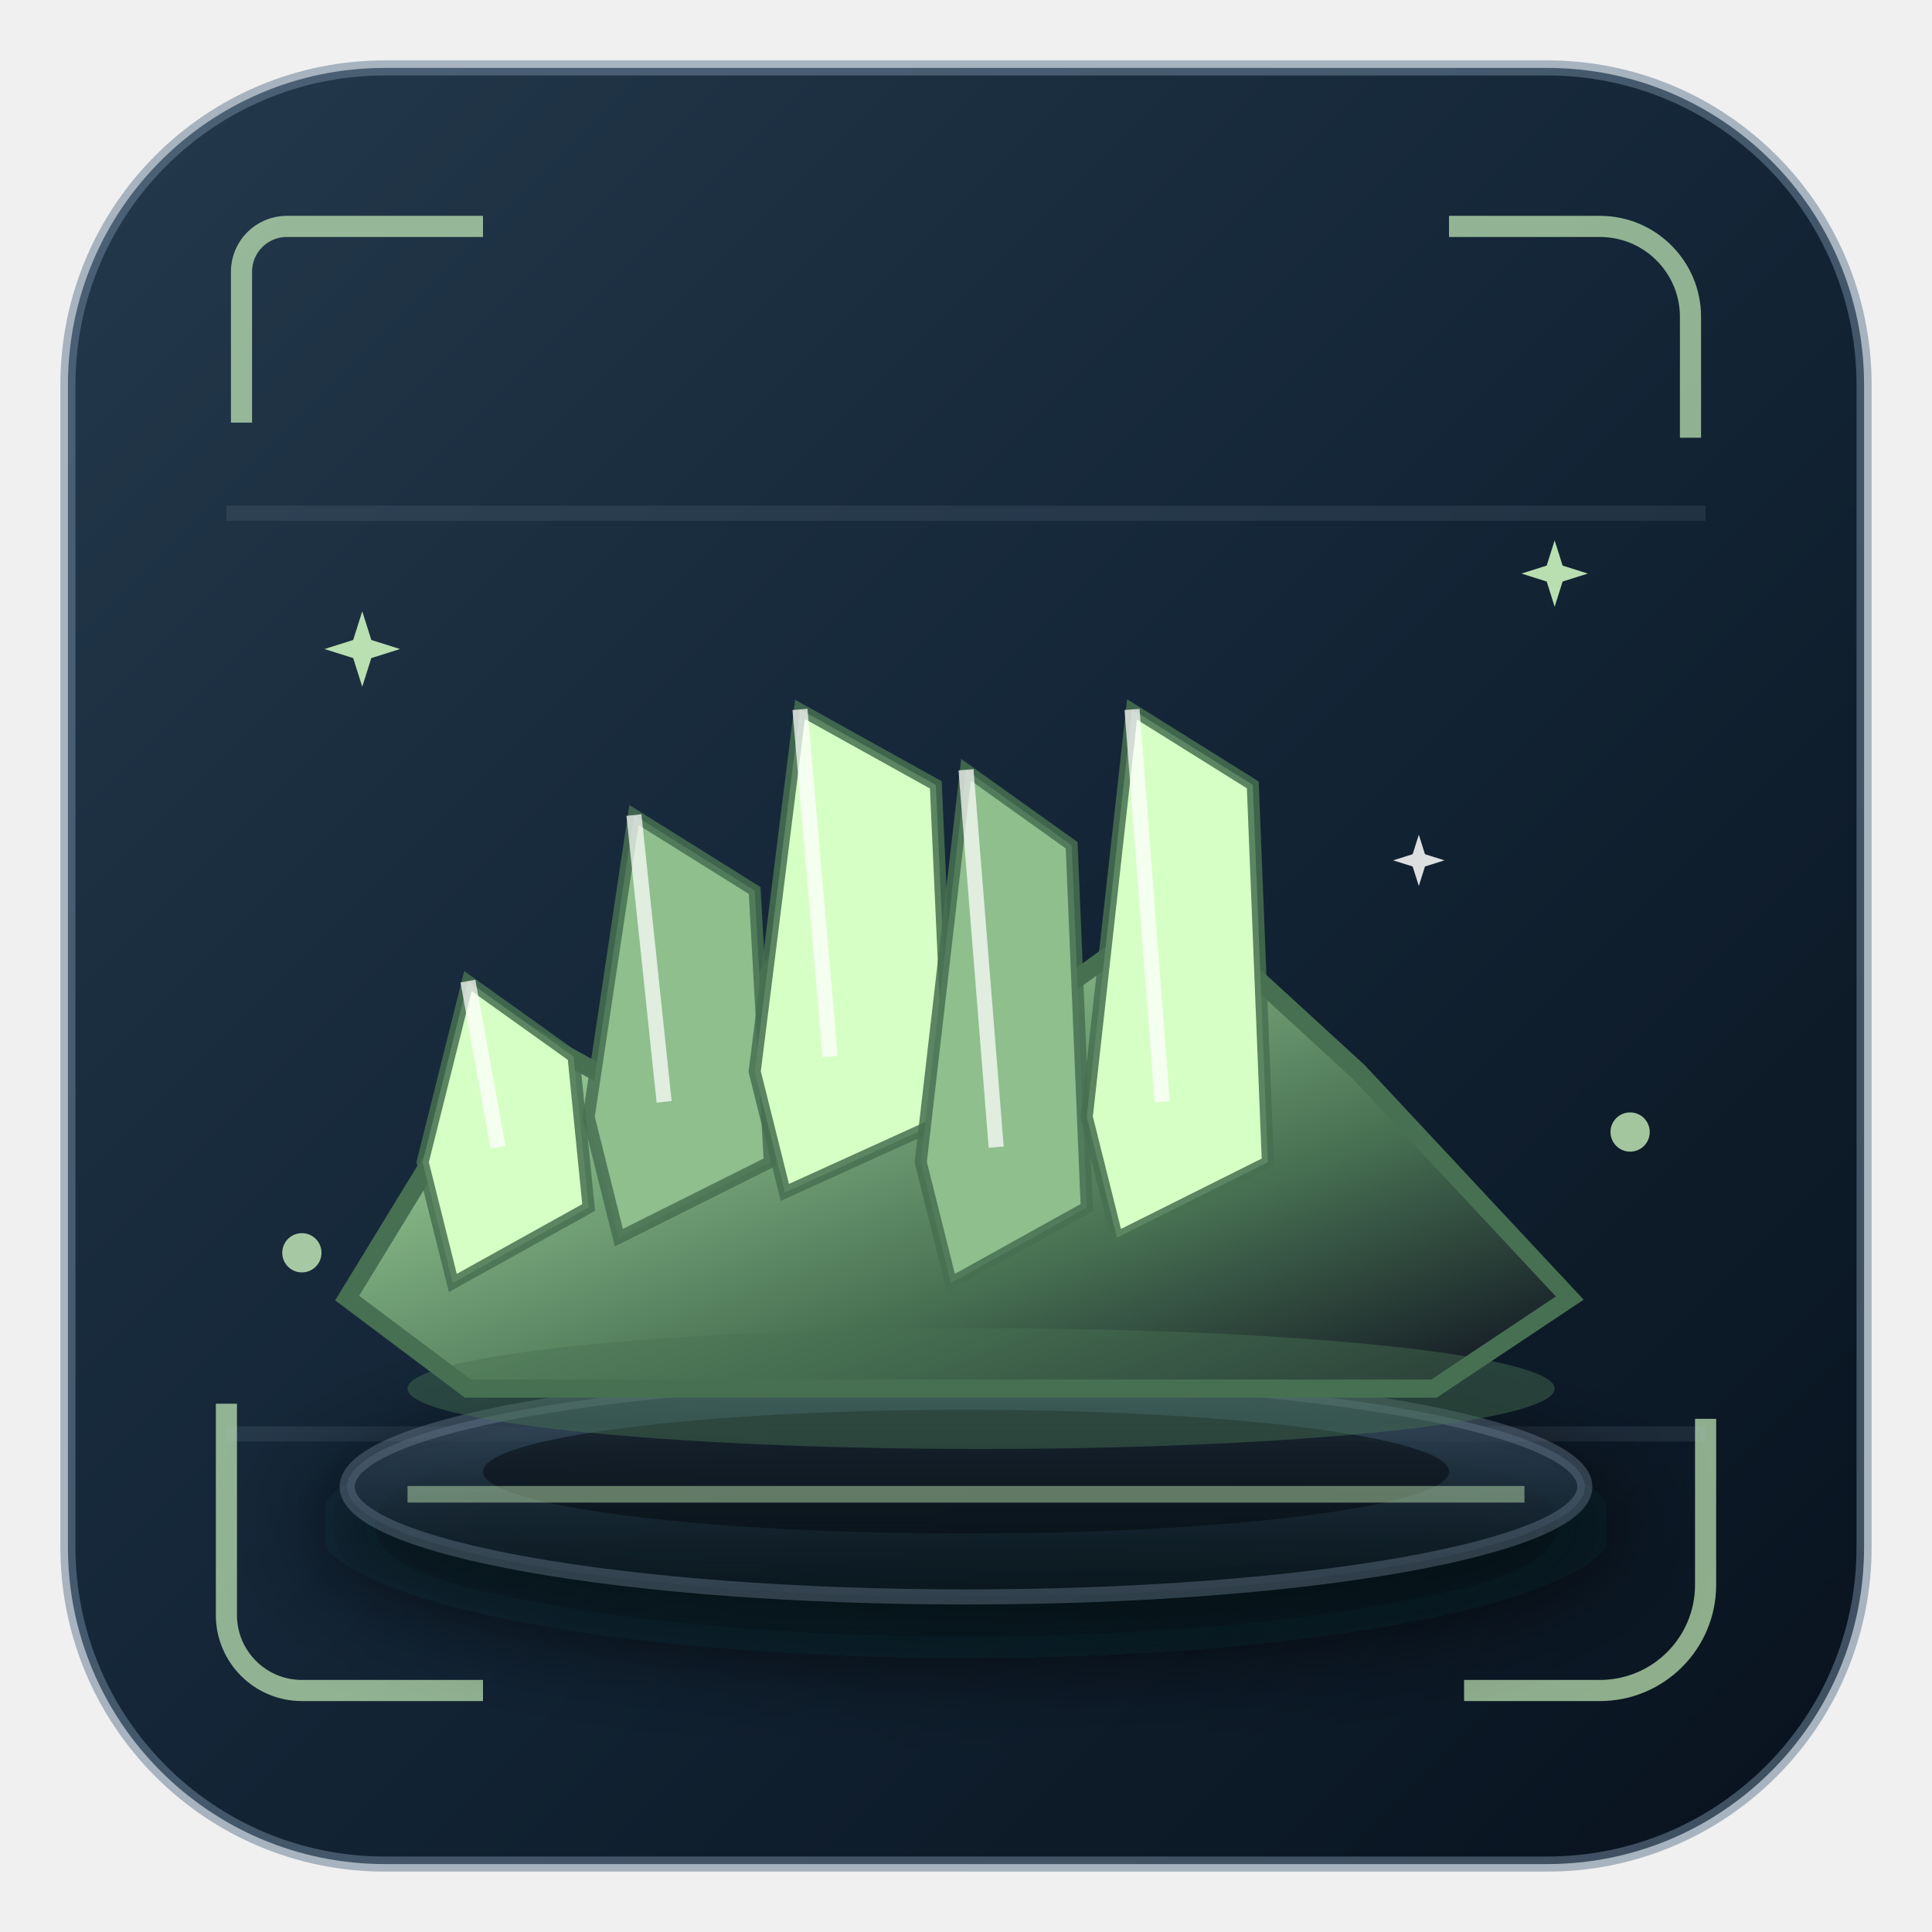
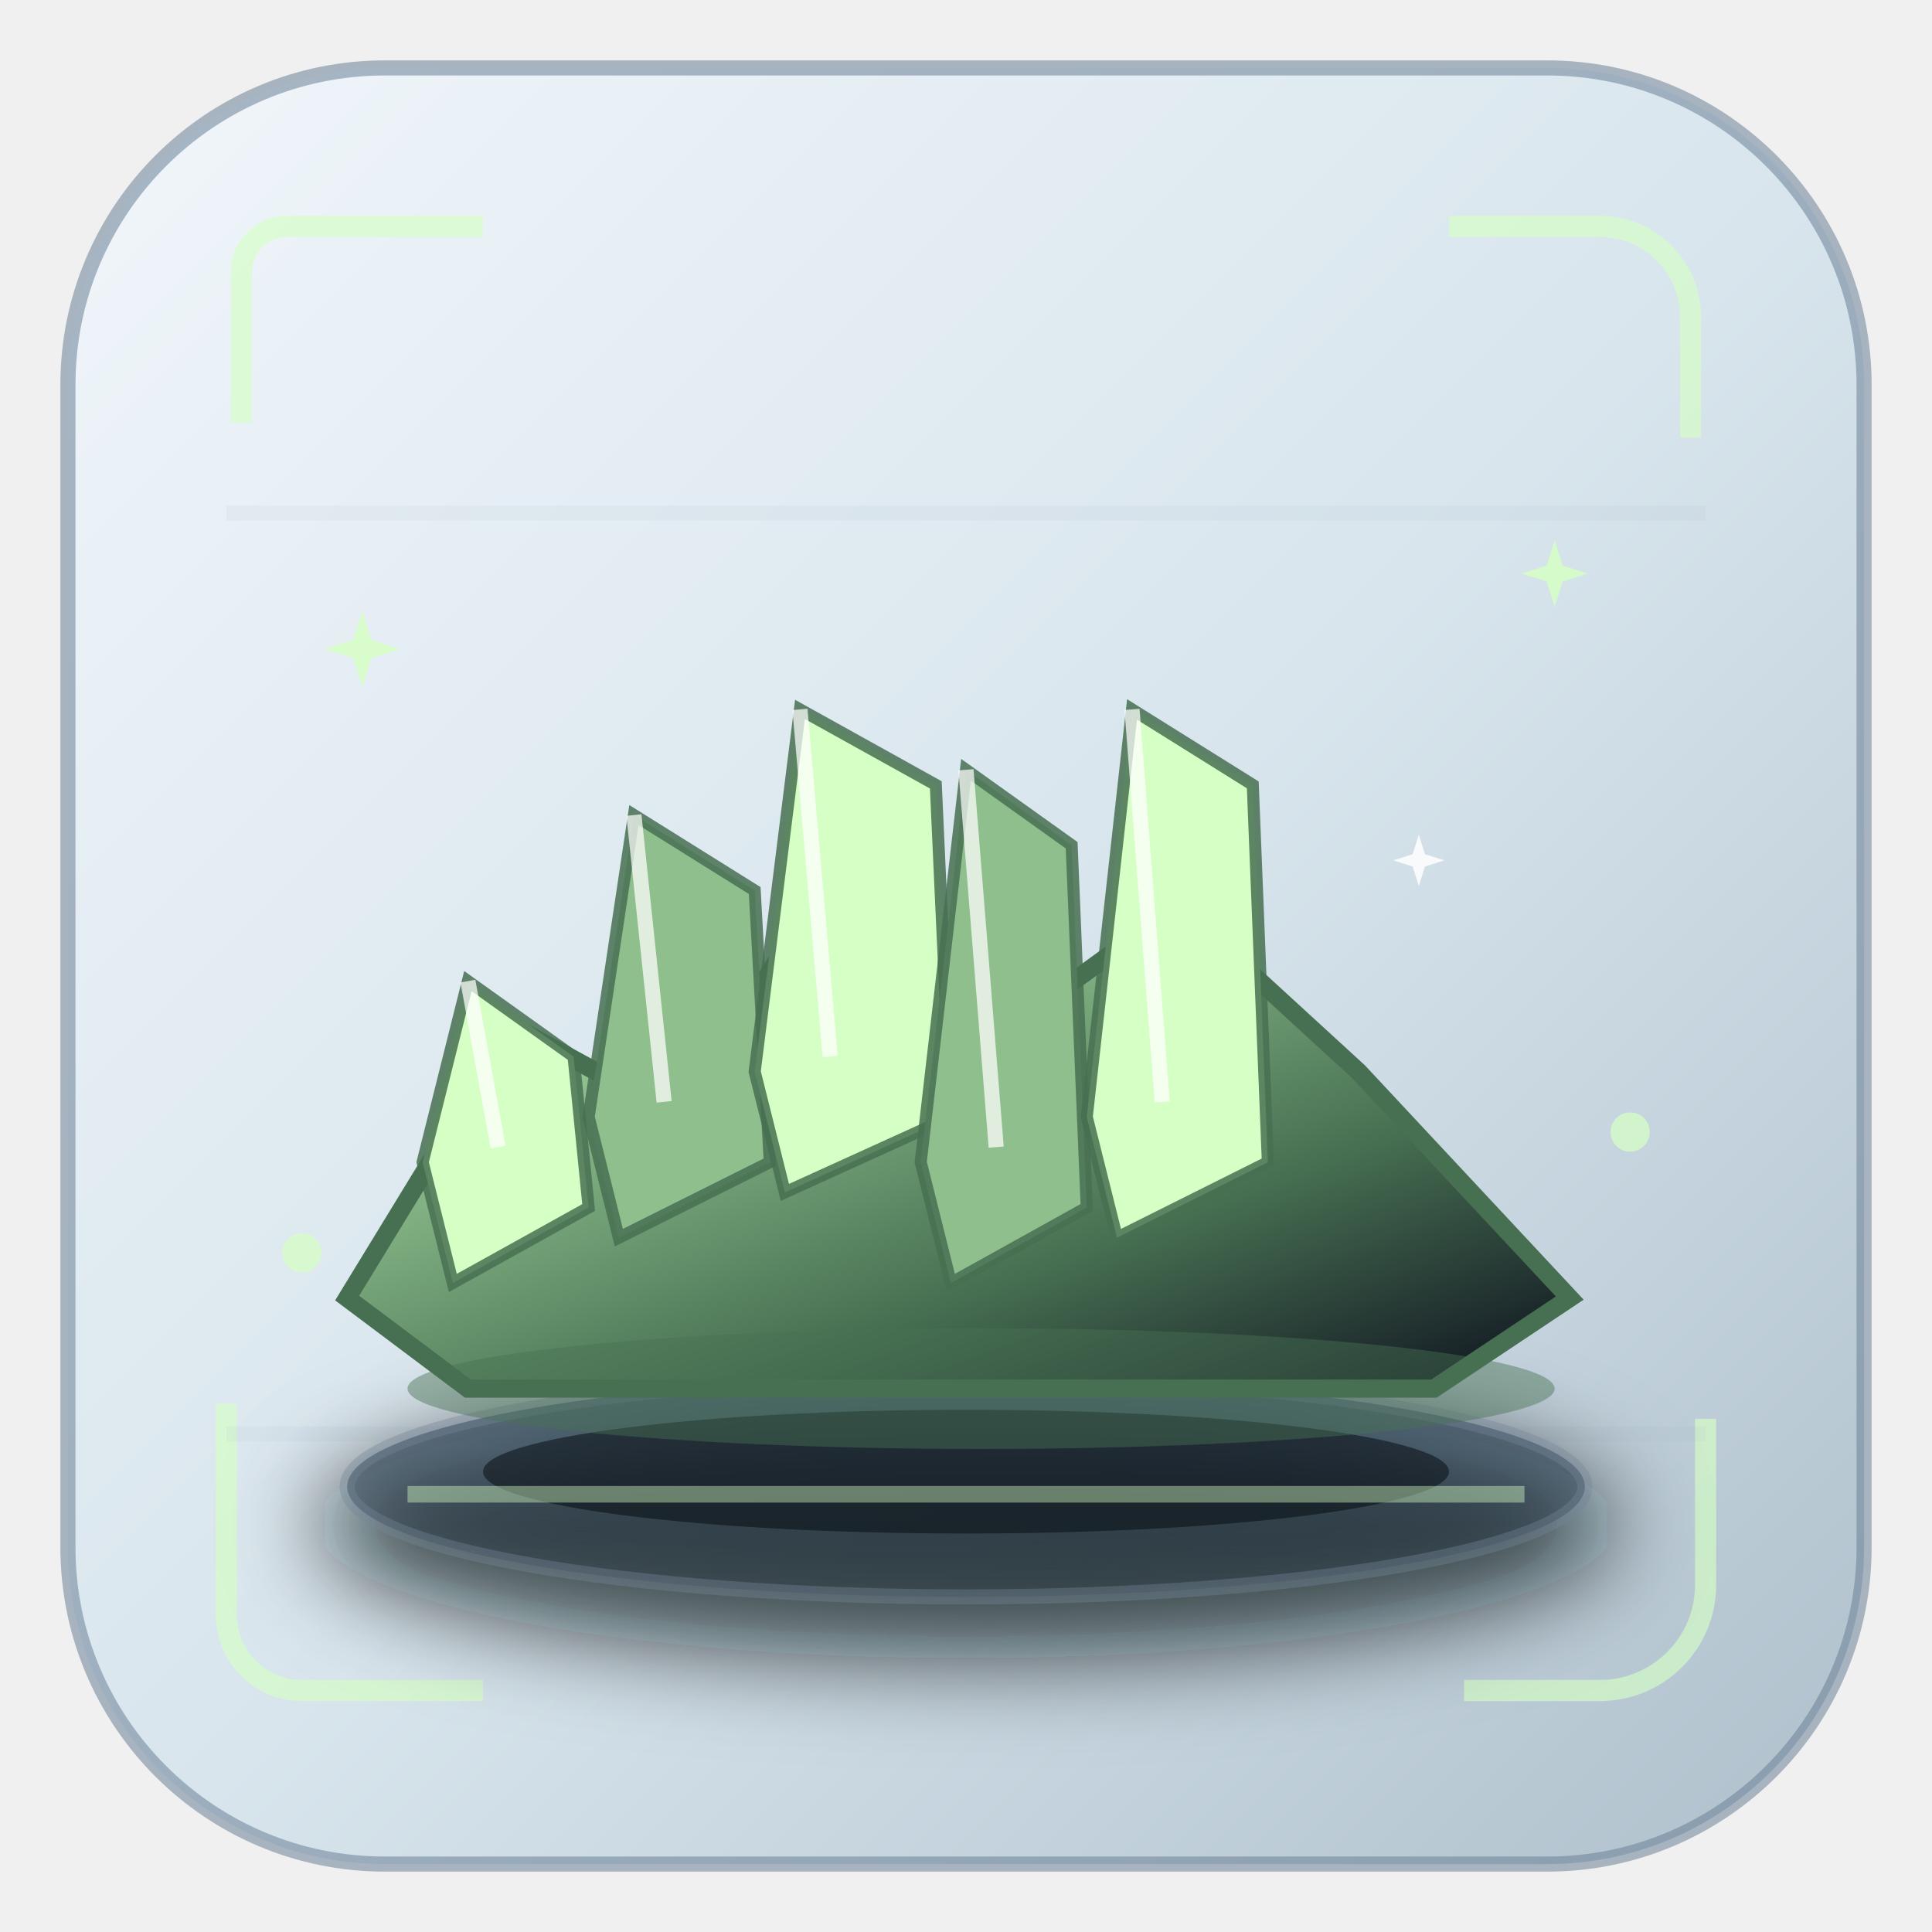
<svg xmlns="http://www.w3.org/2000/svg" width="128" height="128" viewBox="0 0 128 128" role="img" aria-labelledby="omega-boron-title omega-boron-desc" data-omega-icon-kind="resource" data-omega-icon-id="boron">
  <defs>
    <linearGradient id="omega-boron-bg" x1="0" y1="0" x2="1" y2="1">
-       <stop offset="0" stop-color="#24394c" />
-       <stop offset=".5" stop-color="#132536" />
-       <stop offset="1" stop-color="#08121d" />
+       <stop offset="0" stop-color="#f1f6fa" />
+       <stop offset=".52" stop-color="#d8e5ed" />
+       <stop offset="1" stop-color="#aebfcb" />
    </linearGradient>
    <linearGradient id="omega-boron-metal" x1="0" y1="0" x2=".9" y2="1">
      <stop offset="0" stop-color="#d6ffc5" />
      <stop offset=".32" stop-color="#8ebf8d" />
      <stop offset=".7" stop-color="#477052" />
      <stop offset="1" stop-color="#141b24" />
    </linearGradient>
    <linearGradient id="omega-boron-top" x1="0" y1="0" x2="1" y2="1">
      <stop offset="0" stop-color="#ffffff" stop-opacity=".9" />
      <stop offset=".22" stop-color="#d6ffc5" />
      <stop offset="1" stop-color="#8ebf8d" />
    </linearGradient>
    <linearGradient id="omega-boron-side" x1="0" y1="0" x2="1" y2=".7">
      <stop offset="0" stop-color="#8ebf8d" />
      <stop offset="1" stop-color="#477052" />
    </linearGradient>
    <linearGradient id="omega-boron-floor" x1="0" y1="0" x2="0" y2="1">
      <stop offset="0" stop-color="#41576b" stop-opacity=".85" />
      <stop offset="1" stop-color="#172534" stop-opacity=".25" />
    </linearGradient>
    <filter id="omega-boron-shadow" x="-40%" y="-40%" width="180%" height="200%">
      <feGaussianBlur stdDeviation="3.1" />
    </filter>
  </defs>
  <rect x="4.5" y="4.5" width="119" height="119" rx="21" fill="url(#omega-boron-bg)" stroke="#6b8297" stroke-opacity=".55" stroke-width="1" />
  <path d="M16 28V18a3 3 0 0 1 3-3h13M96 15h10a6 6 0 0 1 6 6v8M15 93v14a5 5 0 0 0 5 5h12M97 112h9a7 7 0 0 0 7-7V94" fill="none" stroke="#d6ffc5" stroke-opacity=".65" stroke-width="1.4" />
  <path d="M15 34H113M15 95H113" stroke="#a5bac8" stroke-opacity=".11" />
  <ellipse cx="64" cy="101" rx="43" ry="8.8" fill="#02070d" opacity=".7" filter="url(#omega-boron-shadow)" />
  <ellipse cx="64" cy="98.5" rx="41" ry="7.3" fill="url(#omega-boron-floor)" stroke="#75889a" stroke-opacity=".38" />
  <ellipse cx="64" cy="97.5" rx="32" ry="4.1" fill="#030a10" opacity=".52" />
  <path d="M23 86 34 68 45 74 55 58 67 68 78 60 90 71 104 86 95 92H31Z" fill="url(#omega-boron-metal)" stroke="#477052" stroke-width="1.2" />
  <path d="M30 85 28 77 31 65 38 70 39 80Z" fill="#d6ffc5" stroke="#477052" stroke-opacity=".85" stroke-width=".8" />
  <path d="M31 65 33 76" stroke="#fff" stroke-opacity=".72" stroke-width="1" />
  <path d="M41 82 39 74 42 54 50 59 51 77Z" fill="#8ebf8d" stroke="#477052" stroke-opacity=".85" stroke-width=".8" />
  <path d="M42 54 44 73" stroke="#fff" stroke-opacity=".72" stroke-width="1" />
  <path d="M52 79 50 71 53 47 62 52 63 74Z" fill="#d6ffc5" stroke="#477052" stroke-opacity=".85" stroke-width=".8" />
  <path d="M53 47 55 70" stroke="#fff" stroke-opacity=".72" stroke-width="1" />
  <path d="M63 85 61 77 64 51 71 56 72 80Z" fill="#8ebf8d" stroke="#477052" stroke-opacity=".85" stroke-width=".8" />
  <path d="M64 51 66 76" stroke="#fff" stroke-opacity=".72" stroke-width="1" />
  <path d="M74 82 72 74 75 47 83 52 84 77Z" fill="#d6ffc5" stroke="#477052" stroke-opacity=".85" stroke-width=".8" />
  <path d="M75 47 77 73" stroke="#fff" stroke-opacity=".72" stroke-width="1" />
  <ellipse cx="65" cy="92" rx="38" ry="4" fill="#477052" opacity=".45" />
  <path d="M24 40.5L24.6 42.4 26.5 43 24.6 43.6 24 45.5 23.4 43.6 21.5 43 23.4 42.4Z" fill="#d6ffc5" opacity=".85" />
  <path d="M103 35.8L103.528 37.472 105.2 38 103.528 38.528 103 40.2 102.472 38.528 100.8 38 102.472 37.472Z" fill="#d6ffc5" opacity=".85" />
  <path d="M94 55.3L94.408 56.592 95.7 57 94.408 57.408 94 58.7 93.592 57.408 92.3 57 93.592 56.592Z" fill="#fff" opacity=".85" />
  <path d="M27 99H101" stroke="#d6ffc5" stroke-opacity=".42" stroke-width="1.1" />
  <circle cx="20" cy="83" r="1.3" fill="#d6ffc5" opacity=".75" />
  <circle cx="108" cy="75" r="1.3" fill="#d6ffc5" opacity=".75" />
</svg>
